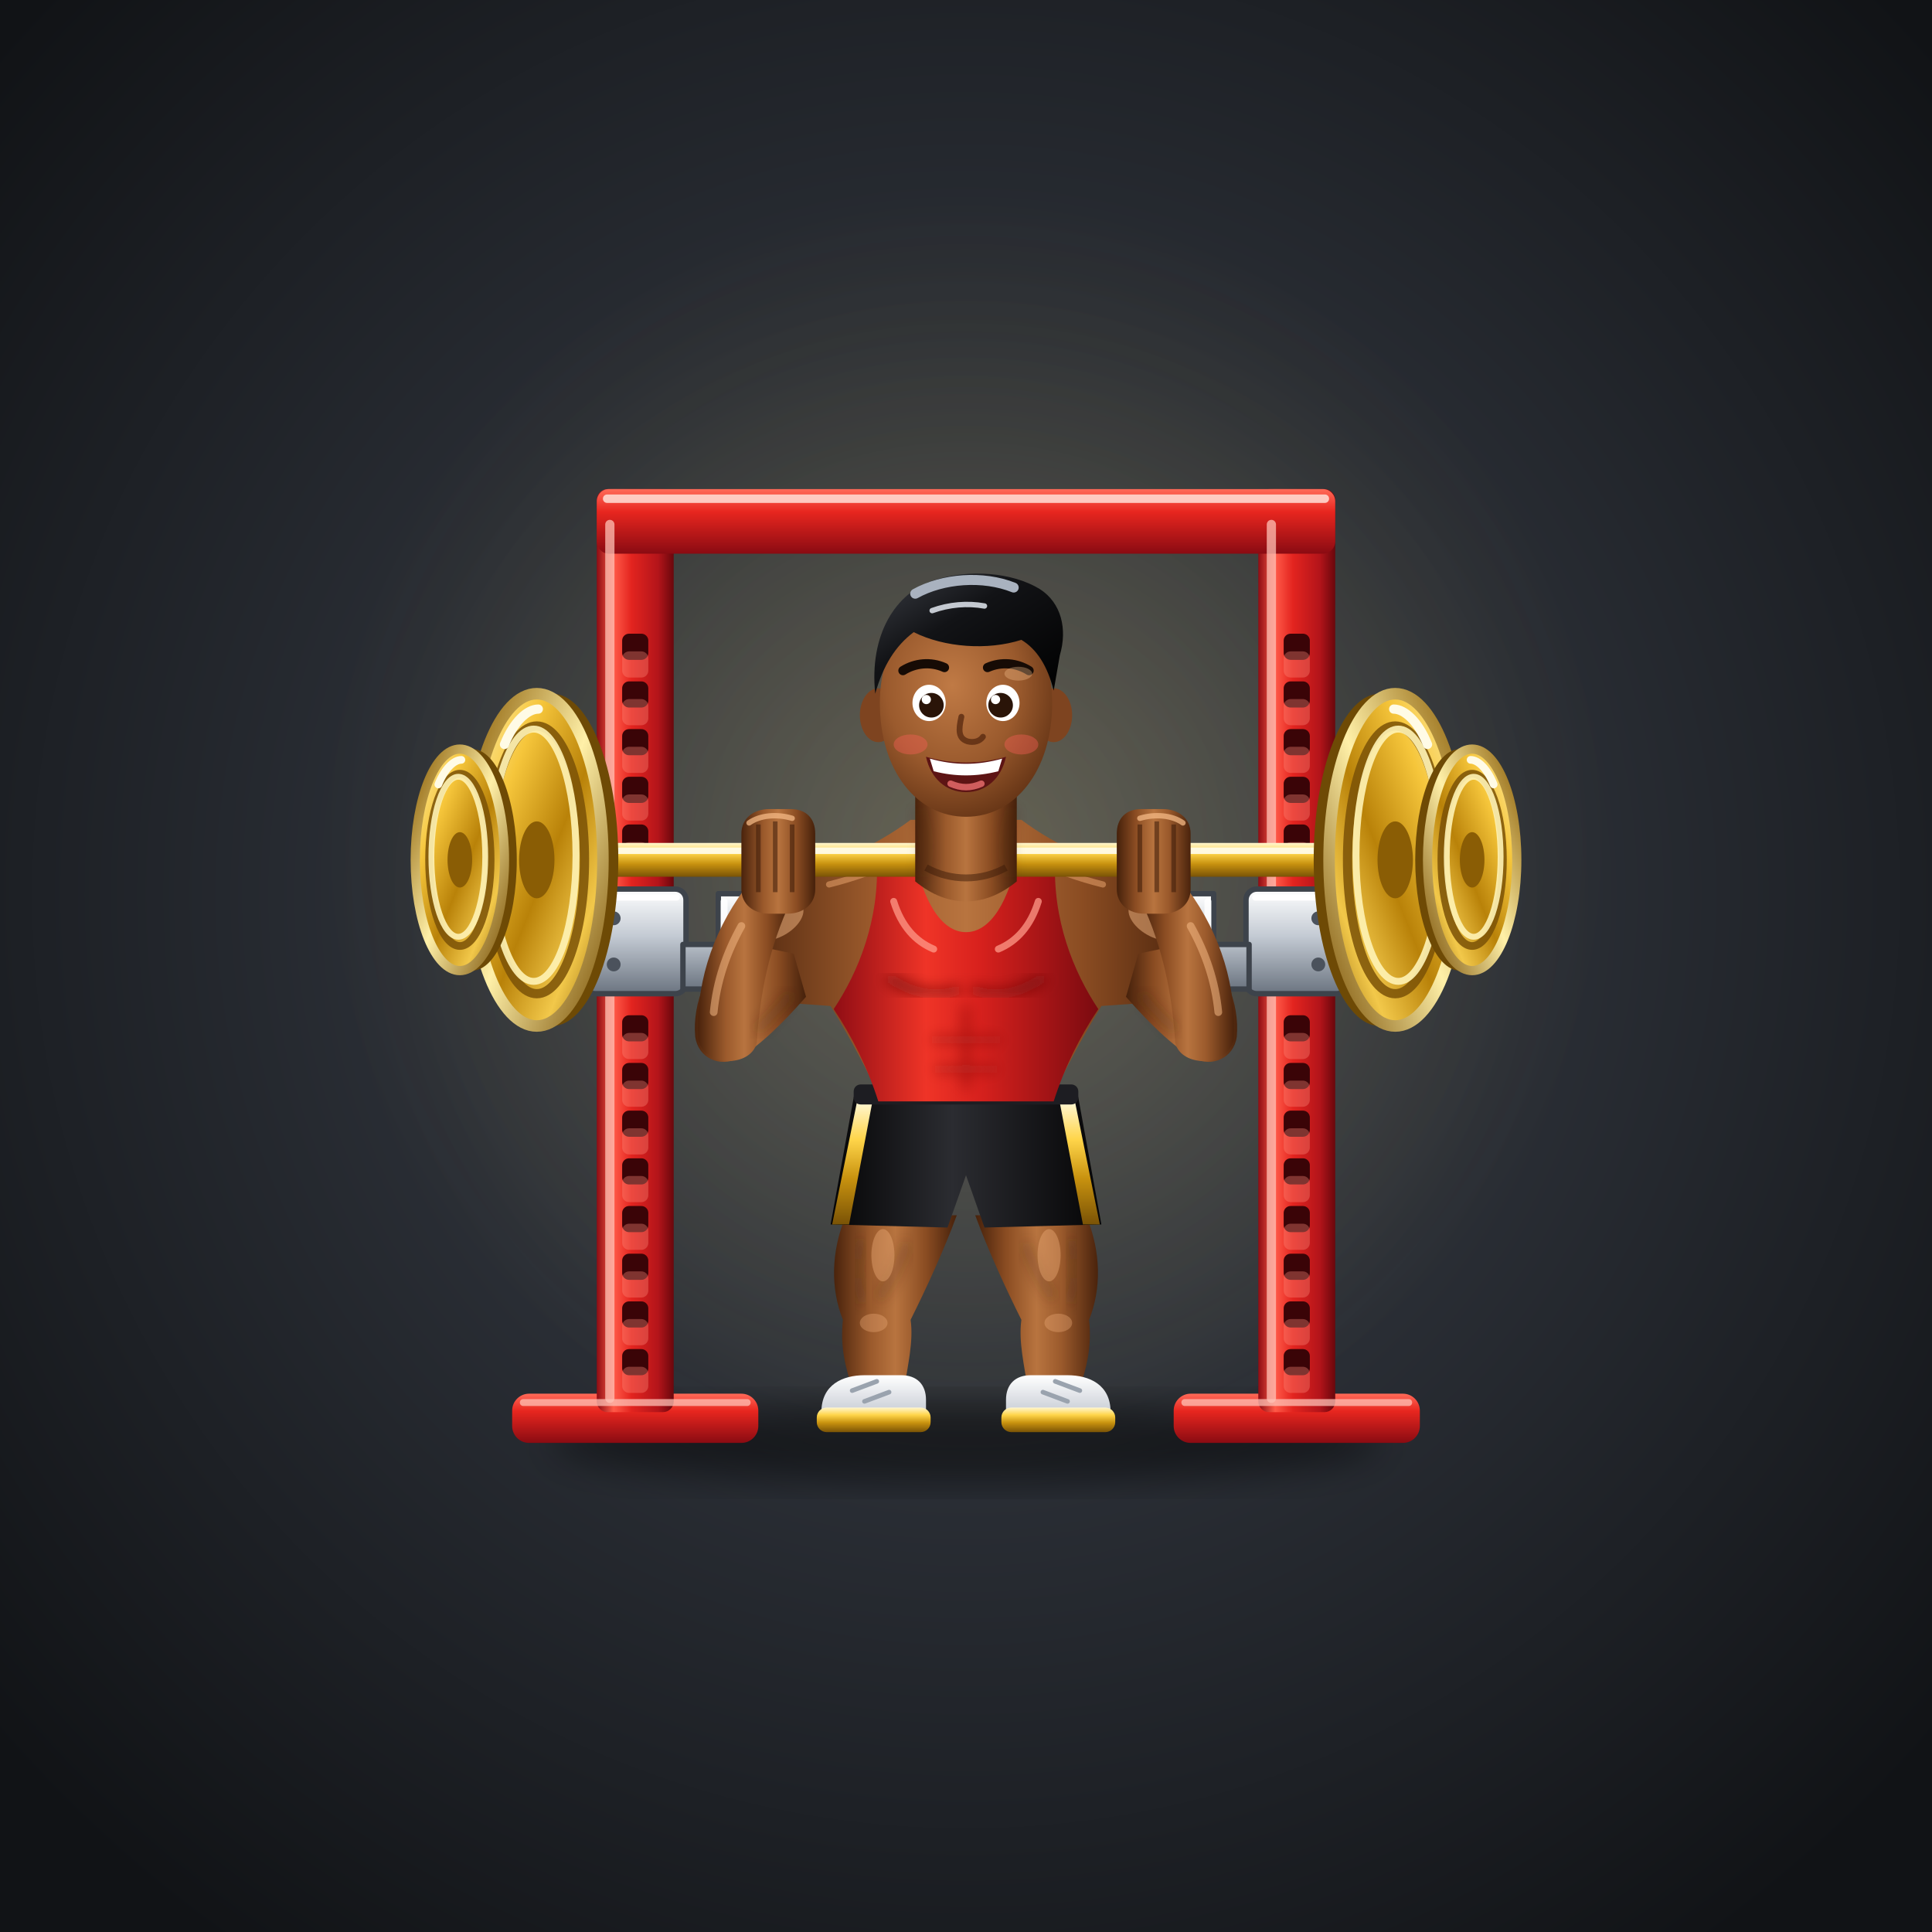
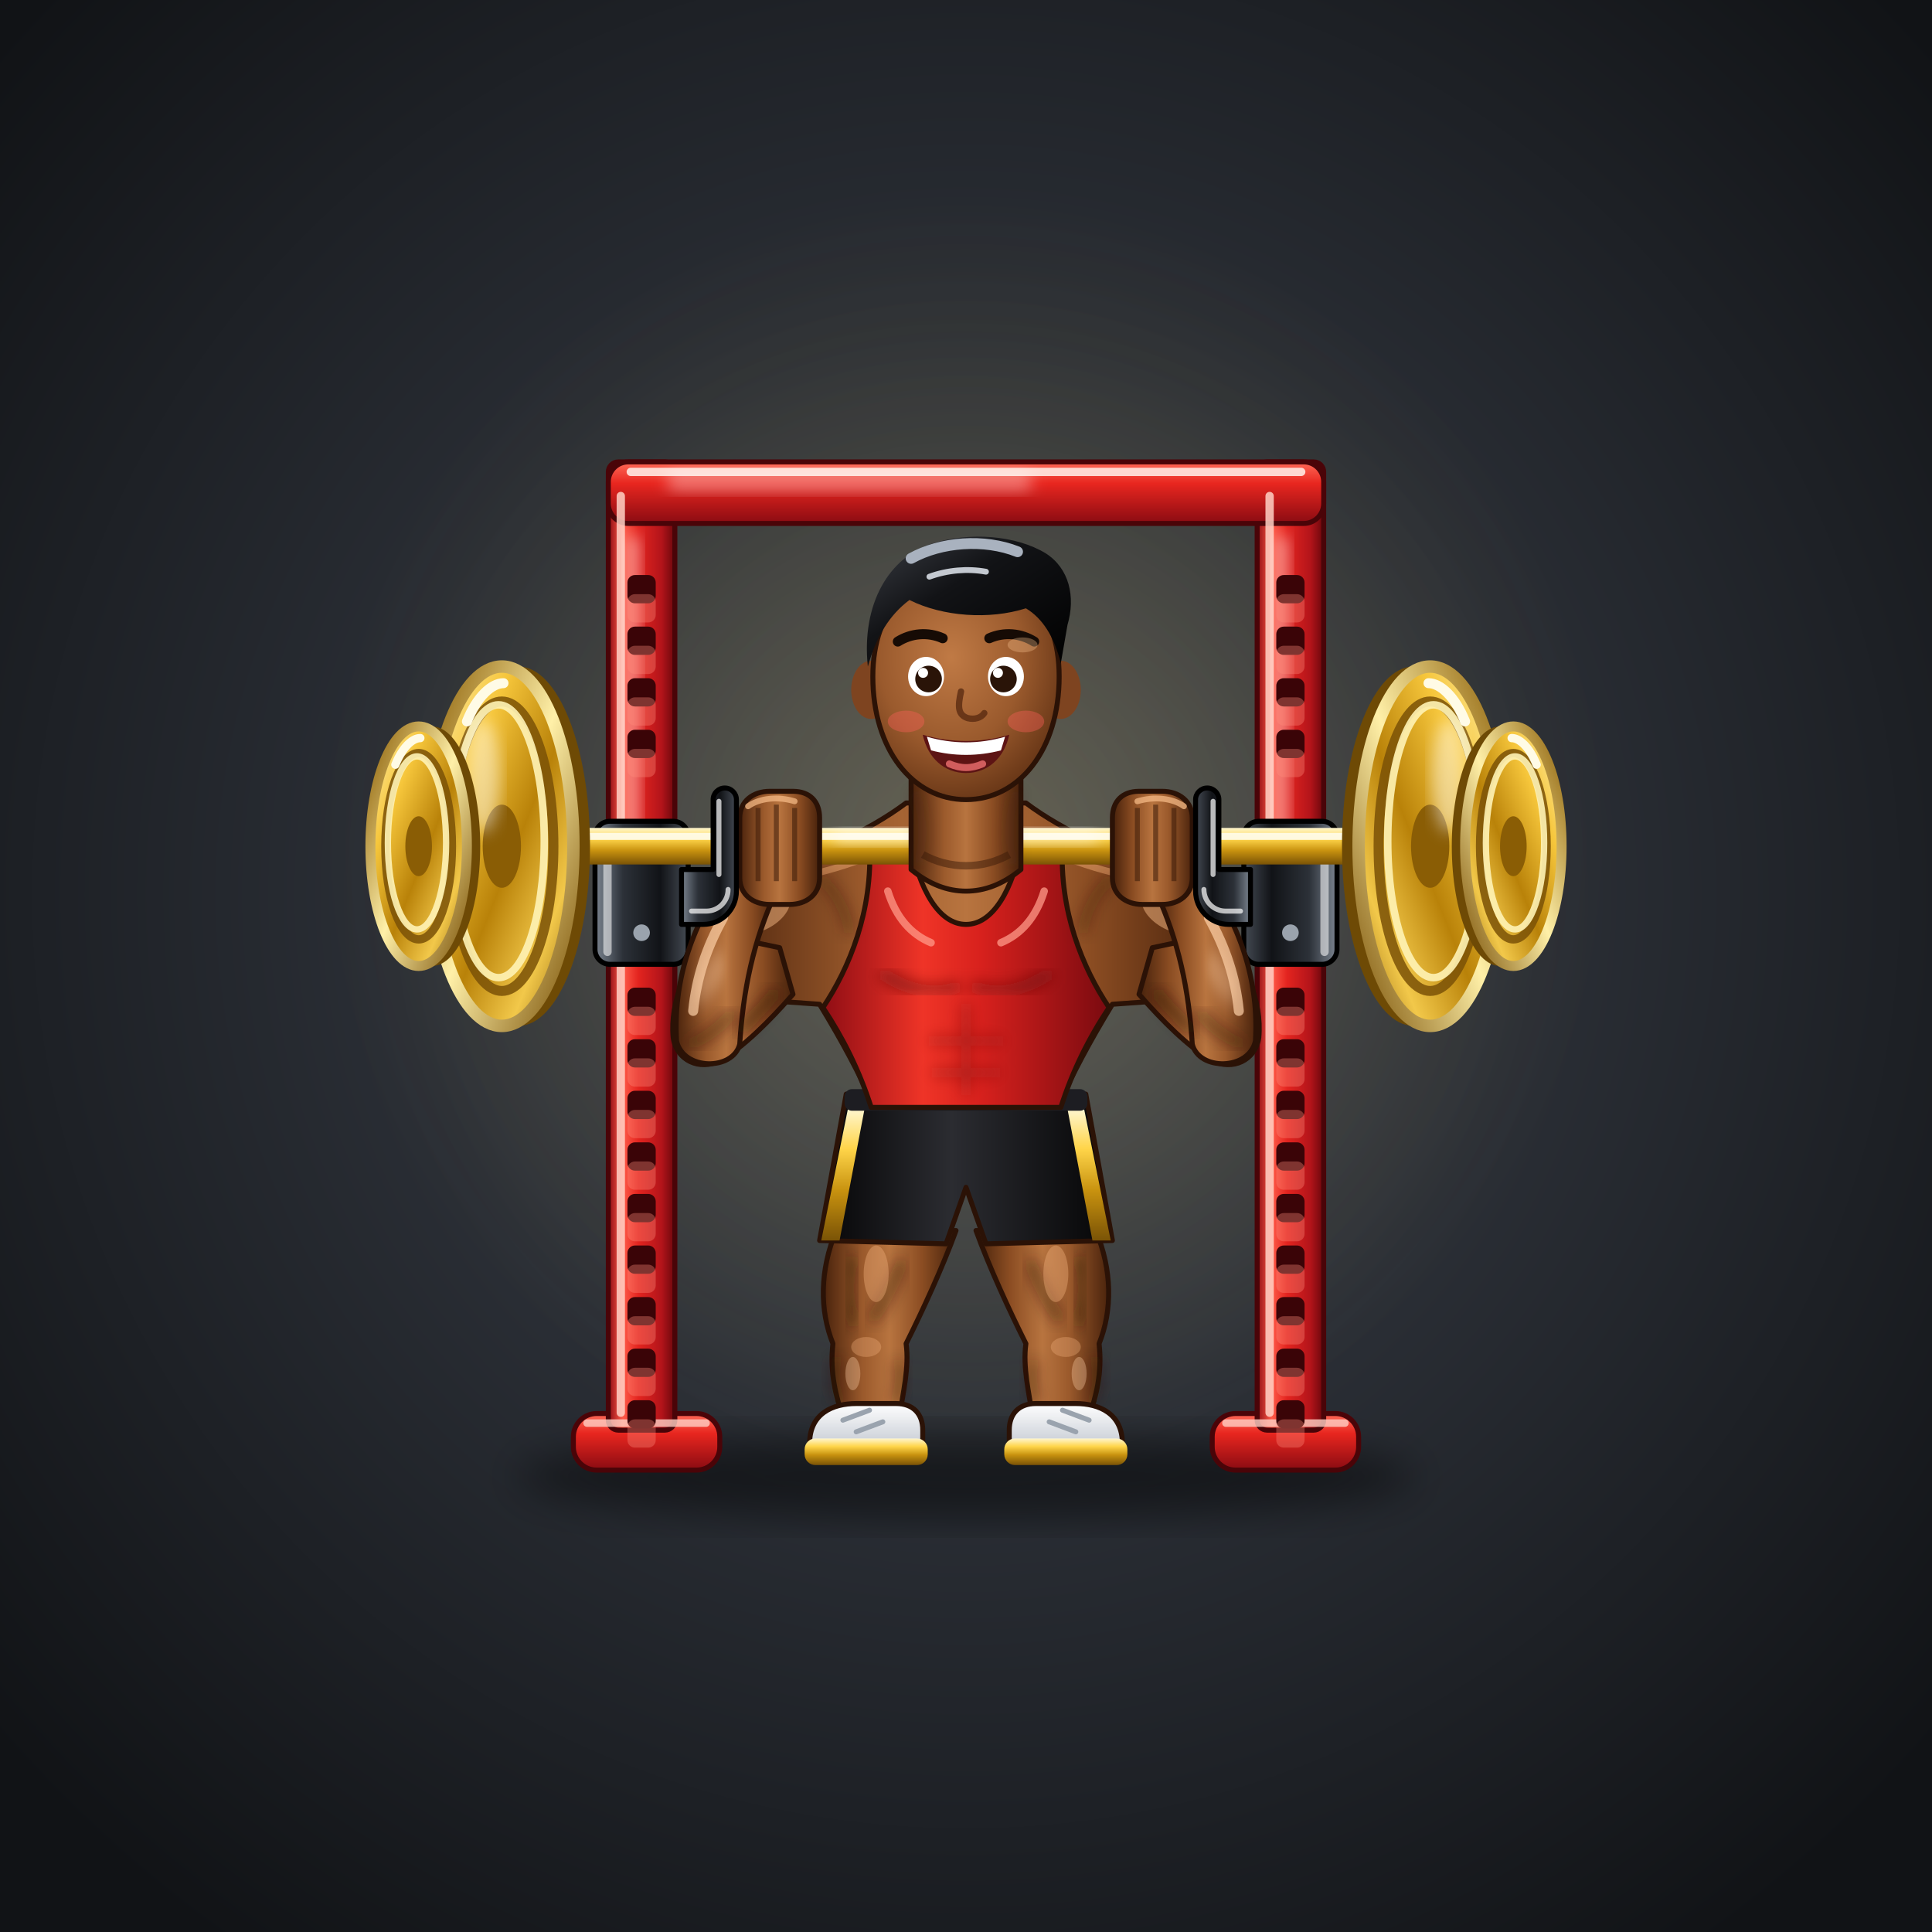
<svg xmlns="http://www.w3.org/2000/svg" viewBox="0 0 108 108" width="108" height="108">
  <defs>
    <radialGradient id="hgBg" cx="54" cy="50" r="72" gradientUnits="userSpaceOnUse">
      <stop offset="0" stop-color="#4b5059" />
      <stop offset=".45" stop-color="#2a2e35" />
      <stop offset="1" stop-color="#111316" />
    </radialGradient>
    <linearGradient id="hgRed" x1="0" y1="0" x2="1" y2="0">
      <stop offset="0" stop-color="#8e0c13" />
      <stop offset=".22" stop-color="#ff5a48" />
      <stop offset=".45" stop-color="#e3241f" />
      <stop offset=".8" stop-color="#b3141a" />
      <stop offset="1" stop-color="#6a070c" />
    </linearGradient>
    <linearGradient id="hgRedH" x1="0" y1="0" x2="0" y2="1">
      <stop offset="0" stop-color="#ff6a58" />
      <stop offset=".35" stop-color="#e8261f" />
      <stop offset="1" stop-color="#8a0b12" />
+     </linearGradient>
+     <linearGradient id="hgHook" x1="0" y1="0" x2="1" y2="0">
+       <stop offset="0" stop-color="#7b8490" />
+       <stop offset=".3" stop-color="#2c3138" />
+       <stop offset=".7" stop-color="#111317" />
+       <stop offset="1" stop-color="#454b54" />
    </linearGradient>
    <linearGradient id="hgSteel" x1="0" y1="0" x2="0" y2="1">
      <stop offset="0" stop-color="#ffffff" />
      <stop offset=".45" stop-color="#c3cad3" />
      <stop offset="1" stop-color="#6b7480" />
    </linearGradient>
    <linearGradient id="hgGoldBar" x1="0" y1="0" x2="0" y2="1">
      <stop offset="0" stop-color="#fff6cf" />
      <stop offset=".3" stop-color="#ffd54a" />
      <stop offset=".62" stop-color="#c8920f" />
      <stop offset="1" stop-color="#7a5306" />
    </linearGradient>
    <linearGradient id="hgGold" x1="0" y1="0" x2="1" y2="1">
      <stop offset="0" stop-color="#fff3b8" />
      <stop offset=".28" stop-color="#f6c63b" />
      <stop offset=".55" stop-color="#b98209" />
      <stop offset=".78" stop-color="#f2c84a" />
      <stop offset="1" stop-color="#8a5d05" />
    </linearGradient>
    <linearGradient id="hgGoldRim" x1="0" y1="0" x2="1" y2="1">
      <stop offset="0" stop-color="#8a5d05" />
      <stop offset=".5" stop-color="#fff0a8" />
      <stop offset="1" stop-color="#7a5106" />
    </linearGradient>
    <linearGradient id="hgSkin" x1="0" y1="0" x2="1" y2="0">
      <stop offset="0" stop-color="#4a230c" />
      <stop offset=".3" stop-color="#9b5a2c" />
      <stop offset=".5" stop-color="#b8743f" />
      <stop offset=".75" stop-color="#8a4c22" />
      <stop offset="1" stop-color="#46210b" />
    </linearGradient>
    <radialGradient id="hgFace" cx=".42" cy=".38" r=".7">
      <stop offset="0" stop-color="#c07a45" />
      <stop offset=".55" stop-color="#9a5a2d" />
      <stop offset="1" stop-color="#5e2f12" />
    </radialGradient>
    <linearGradient id="hgTank" x1="0" y1="0" x2="1" y2="0">
      <stop offset="0" stop-color="#8f0d14" />
      <stop offset=".35" stop-color="#ef3427" />
      <stop offset=".55" stop-color="#d8211d" />
      <stop offset="1" stop-color="#7a0a10" />
    </linearGradient>
    <linearGradient id="hgShorts" x1="0" y1="0" x2="1" y2="0">
      <stop offset="0" stop-color="#050506" />
      <stop offset=".45" stop-color="#2b2c31" />
      <stop offset="1" stop-color="#050506" />
    </linearGradient>
    <linearGradient id="hgHair" x1="0" y1="0" x2="1" y2="1">
      <stop offset="0" stop-color="#3a3d44" />
      <stop offset=".4" stop-color="#121316" />
      <stop offset="1" stop-color="#000" />
    </linearGradient>
    <linearGradient id="hgShoe" x1="0" y1="0" x2="0" y2="1">
      <stop offset="0" stop-color="#ffffff" />
      <stop offset="1" stop-color="#c9ced6" />
    </linearGradient>
    <radialGradient id="hgGlow" cx="54" cy="47" r="36" gradientUnits="userSpaceOnUse">
      <stop offset="0" stop-color="#ffd54a" stop-opacity=".16" />
      <stop offset="1" stop-color="#ffd54a" stop-opacity="0" />
    </radialGradient>
    <filter id="hgSoft" x="-20%" y="-20%" width="140%" height="140%">
      <feGaussianBlur stdDeviation=".45" />
    </filter>
    <filter id="hgShadow" x="-20%" y="-20%" width="140%" height="140%">
      <feGaussianBlur stdDeviation="1.2" />
    </filter>
  </defs>
  <g id="hgBack">
    <rect width="108" height="108" fill="url(#hgBg)" />
    <rect width="108" height="108" fill="url(#hgGlow)" />
  </g>
-   <g id="hgFore" transform="translate(54 54) scale(.86) translate(-54 -52.6)">
+   <g id="hgFore" transform="translate(54 54) scale(.93) translate(-54 -52.9)">
    <ellipse cx="54" cy="83.6" rx="27" ry="2.6" fill="#000" opacity=".45" filter="url(#hgShadow)" />
    <g id="hgRack">
-       <rect x="24.5" y="80.4" width="16" height="3.2" rx="1.1" fill="url(#hgRedH)" />
-       <rect x="67.5" y="80.4" width="16" height="3.2" rx="1.1" fill="url(#hgRedH)" />
-       <rect x="30" y="21.6" width="5" height="60" rx=".7" fill="url(#hgRed)" />
-       <rect x="73" y="21.6" width="5" height="60" rx=".7" fill="url(#hgRed)" />
-       <rect x="30" y="21.6" width="48" height="4.2" rx=".8" fill="url(#hgRedH)" />
-       <rect x="30.4" y="21.95" width="47.2" height=".55" rx=".27" fill="#ffd8cf" opacity=".9" />
-       <rect x="30.55" y="23.6" width=".6" height="57.4" rx=".3" fill="#ffc2b5" opacity=".75" />
-       <rect x="73.55" y="23.6" width=".6" height="57.4" rx=".3" fill="#ffc2b5" opacity=".75" />
-       <rect x="25" y="80.75" width="15" height=".45" rx=".22" fill="#ffc2b5" opacity=".75" />
-       <rect x="68" y="80.75" width="15" height=".45" rx=".22" fill="#ffc2b5" opacity=".75" />
+       <rect x="30.4" y="79.8" width="8.8" height="3.4" rx="1.4" fill="url(#hgRedH)" stroke="#4a0408" stroke-width=".3" />
+       <rect x="68.8" y="79.8" width="8.8" height="3.4" rx="1.4" fill="url(#hgRedH)" stroke="#4a0408" stroke-width=".3" />
+       <rect x="32.5" y="22.6" width="4" height="58.2" rx=".6" fill="url(#hgRed)" stroke="#4a0408" stroke-width=".3" />
+       <rect x="71.5" y="22.6" width="4" height="58.2" rx=".6" fill="url(#hgRed)" stroke="#4a0408" stroke-width=".3" />
+       <rect x="32.5" y="22.6" width="43" height="3.7" rx="1.2" fill="url(#hgRedH)" stroke="#4a0408" stroke-width=".3" />
+       <rect x="33.6" y="22.95" width="40.8" height=".5" rx=".25" fill="#ffe1d9" opacity=".95" />
+       <rect x="36" y="23.1" width="22" height="1.3" rx=".65" fill="#fff" opacity=".35" filter="url(#hgSoft)" />
+       <rect x="33" y="24.4" width=".5" height="55.6" rx=".25" fill="#ffd0c4" opacity=".85" />
+       <rect x="72" y="24.4" width=".5" height="55.6" rx=".25" fill="#ffd0c4" opacity=".85" />
+       <rect x="33.5" y="27" width="1" height="20" rx=".5" fill="#fff" opacity=".4" filter="url(#hgSoft)" />
+       <rect x="72.5" y="27" width="1" height="20" rx=".5" fill="#fff" opacity=".4" filter="url(#hgSoft)" />
+       <rect x="31" y="80.15" width="7.6" height=".45" rx=".22" fill="#ffd0c4" opacity=".8" />
+       <rect x="69.4" y="80.15" width="7.6" height=".45" rx=".22" fill="#ffd0c4" opacity=".8" />
      <g fill="#3a0407">
-         <rect x="31.65" y="31.00" width="1.7" height="1.7" rx=".45" />
-         <rect x="31.65" y="34.10" width="1.7" height="1.7" rx=".45" />
-         <rect x="31.65" y="37.20" width="1.7" height="1.7" rx=".45" />
-         <rect x="31.65" y="40.30" width="1.7" height="1.7" rx=".45" />
-         <rect x="31.65" y="43.40" width="1.7" height="1.7" rx=".45" />
-         <rect x="31.65" y="55.80" width="1.7" height="1.7" rx=".45" />
-         <rect x="31.65" y="58.90" width="1.7" height="1.7" rx=".45" />
-         <rect x="31.65" y="62.00" width="1.7" height="1.7" rx=".45" />
-         <rect x="31.65" y="65.10" width="1.7" height="1.7" rx=".45" />
-         <rect x="31.65" y="68.20" width="1.7" height="1.7" rx=".45" />
-         <rect x="31.65" y="71.30" width="1.7" height="1.7" rx=".45" />
-         <rect x="31.65" y="74.40" width="1.7" height="1.7" rx=".45" />
-         <rect x="31.65" y="77.50" width="1.7" height="1.7" rx=".45" />
-         <rect x="74.65" y="31.00" width="1.7" height="1.7" rx=".45" />
-         <rect x="74.65" y="34.10" width="1.7" height="1.7" rx=".45" />
-         <rect x="74.65" y="37.20" width="1.7" height="1.7" rx=".45" />
-         <rect x="74.65" y="40.30" width="1.7" height="1.7" rx=".45" />
-         <rect x="74.65" y="43.40" width="1.7" height="1.7" rx=".45" />
-         <rect x="74.65" y="55.80" width="1.7" height="1.7" rx=".45" />
-         <rect x="74.65" y="58.90" width="1.7" height="1.7" rx=".45" />
-         <rect x="74.65" y="62.00" width="1.7" height="1.7" rx=".45" />
-         <rect x="74.65" y="65.10" width="1.7" height="1.7" rx=".45" />
-         <rect x="74.65" y="68.20" width="1.7" height="1.7" rx=".45" />
-         <rect x="74.65" y="71.30" width="1.7" height="1.7" rx=".45" />
-         <rect x="74.65" y="74.40" width="1.7" height="1.7" rx=".45" />
-         <rect x="74.65" y="77.50" width="1.7" height="1.7" rx=".45" />
+         <rect x="33.65" y="29.40" width="1.7" height="1.7" rx=".45" />
+         <rect x="33.65" y="32.50" width="1.7" height="1.7" rx=".45" />
+         <rect x="33.65" y="35.60" width="1.7" height="1.7" rx=".45" />
+         <rect x="33.65" y="38.70" width="1.7" height="1.7" rx=".45" />
+         <rect x="33.65" y="54.20" width="1.7" height="1.7" rx=".45" />
+         <rect x="33.65" y="57.30" width="1.7" height="1.7" rx=".45" />
+         <rect x="33.65" y="60.40" width="1.7" height="1.7" rx=".45" />
+         <rect x="33.65" y="63.50" width="1.7" height="1.7" rx=".45" />
+         <rect x="33.65" y="66.60" width="1.7" height="1.7" rx=".45" />
+         <rect x="33.65" y="69.70" width="1.7" height="1.7" rx=".45" />
+         <rect x="33.65" y="72.80" width="1.7" height="1.7" rx=".45" />
+         <rect x="33.65" y="75.90" width="1.7" height="1.7" rx=".45" />
+         <rect x="33.65" y="79.00" width="1.7" height="1.7" rx=".45" />
+         <rect x="72.65" y="29.40" width="1.7" height="1.7" rx=".45" />
+         <rect x="72.65" y="32.50" width="1.7" height="1.7" rx=".45" />
+         <rect x="72.65" y="35.60" width="1.7" height="1.7" rx=".45" />
+         <rect x="72.65" y="38.70" width="1.7" height="1.7" rx=".45" />
+         <rect x="72.65" y="54.20" width="1.7" height="1.7" rx=".45" />
+         <rect x="72.65" y="57.30" width="1.7" height="1.7" rx=".45" />
+         <rect x="72.65" y="60.40" width="1.7" height="1.7" rx=".45" />
+         <rect x="72.65" y="63.50" width="1.7" height="1.7" rx=".45" />
+         <rect x="72.65" y="66.60" width="1.7" height="1.7" rx=".45" />
+         <rect x="72.65" y="69.70" width="1.7" height="1.7" rx=".45" />
+         <rect x="72.65" y="72.80" width="1.7" height="1.7" rx=".45" />
+         <rect x="72.65" y="75.90" width="1.7" height="1.7" rx=".45" />
+         <rect x="72.65" y="79.00" width="1.7" height="1.7" rx=".45" />
      </g>
      <g fill="#ff8b7a" opacity=".35" transform="translate(0 1.15)">
-         <rect x="31.65" y="31.00" width="1.7" height="1.7" rx=".45" />
-         <rect x="31.65" y="34.10" width="1.7" height="1.7" rx=".45" />
-         <rect x="31.65" y="37.20" width="1.7" height="1.7" rx=".45" />
-         <rect x="31.65" y="40.30" width="1.7" height="1.7" rx=".45" />
-         <rect x="31.65" y="43.40" width="1.7" height="1.7" rx=".45" />
-         <rect x="31.65" y="55.80" width="1.7" height="1.7" rx=".45" />
-         <rect x="31.65" y="58.90" width="1.7" height="1.7" rx=".45" />
-         <rect x="31.65" y="62.00" width="1.7" height="1.7" rx=".45" />
-         <rect x="31.65" y="65.10" width="1.7" height="1.7" rx=".45" />
-         <rect x="31.65" y="68.20" width="1.7" height="1.7" rx=".45" />
-         <rect x="31.65" y="71.30" width="1.7" height="1.7" rx=".45" />
-         <rect x="31.65" y="74.40" width="1.7" height="1.7" rx=".45" />
-         <rect x="31.65" y="77.50" width="1.7" height="1.7" rx=".45" />
-         <rect x="74.65" y="31.00" width="1.7" height="1.7" rx=".45" />
-         <rect x="74.65" y="34.10" width="1.7" height="1.7" rx=".45" />
-         <rect x="74.65" y="37.20" width="1.7" height="1.7" rx=".45" />
-         <rect x="74.65" y="40.30" width="1.7" height="1.7" rx=".45" />
-         <rect x="74.65" y="43.40" width="1.7" height="1.7" rx=".45" />
-         <rect x="74.65" y="55.80" width="1.7" height="1.7" rx=".45" />
-         <rect x="74.65" y="58.90" width="1.7" height="1.7" rx=".45" />
-         <rect x="74.65" y="62.00" width="1.7" height="1.7" rx=".45" />
-         <rect x="74.65" y="65.10" width="1.7" height="1.7" rx=".45" />
-         <rect x="74.65" y="68.20" width="1.7" height="1.7" rx=".45" />
-         <rect x="74.65" y="71.30" width="1.7" height="1.7" rx=".45" />
-         <rect x="74.65" y="74.40" width="1.7" height="1.7" rx=".45" />
-         <rect x="74.65" y="77.50" width="1.7" height="1.7" rx=".45" />
+         <rect x="33.65" y="29.40" width="1.7" height="1.7" rx=".45" />
+         <rect x="33.65" y="32.50" width="1.7" height="1.7" rx=".45" />
+         <rect x="33.65" y="35.60" width="1.7" height="1.7" rx=".45" />
+         <rect x="33.65" y="38.70" width="1.7" height="1.7" rx=".45" />
+         <rect x="33.65" y="54.20" width="1.7" height="1.7" rx=".45" />
+         <rect x="33.65" y="57.30" width="1.7" height="1.7" rx=".45" />
+         <rect x="33.65" y="60.40" width="1.7" height="1.7" rx=".45" />
+         <rect x="33.65" y="63.50" width="1.7" height="1.7" rx=".45" />
+         <rect x="33.65" y="66.60" width="1.7" height="1.7" rx=".45" />
+         <rect x="33.65" y="69.70" width="1.7" height="1.7" rx=".45" />
+         <rect x="33.65" y="72.80" width="1.7" height="1.7" rx=".45" />
+         <rect x="33.65" y="75.90" width="1.7" height="1.7" rx=".45" />
+         <rect x="33.65" y="79.00" width="1.7" height="1.7" rx=".45" />
+         <rect x="72.65" y="29.40" width="1.7" height="1.7" rx=".45" />
+         <rect x="72.65" y="32.50" width="1.7" height="1.7" rx=".45" />
+         <rect x="72.65" y="35.60" width="1.7" height="1.7" rx=".45" />
+         <rect x="72.65" y="38.70" width="1.7" height="1.7" rx=".45" />
+         <rect x="72.65" y="54.20" width="1.7" height="1.7" rx=".45" />
+         <rect x="72.65" y="57.30" width="1.7" height="1.7" rx=".45" />
+         <rect x="72.65" y="60.40" width="1.7" height="1.7" rx=".45" />
+         <rect x="72.65" y="63.50" width="1.7" height="1.7" rx=".45" />
+         <rect x="72.65" y="66.60" width="1.7" height="1.7" rx=".45" />
+         <rect x="72.65" y="69.70" width="1.7" height="1.7" rx=".45" />
+         <rect x="72.65" y="72.80" width="1.7" height="1.7" rx=".45" />
+         <rect x="72.65" y="75.90" width="1.7" height="1.7" rx=".45" />
+         <rect x="72.65" y="79.00" width="1.7" height="1.7" rx=".45" />
      </g>
    </g>
    <g id="hgHooks">
      <g id="hgHookL">
-         <rect x="29.2" y="47.6" width="6.6" height="6.8" rx=".7" fill="url(#hgSteel)" stroke="#3d434b" stroke-width=".35" />
-         <circle cx="31.1" cy="49.5" r=".45" fill="#4b525c" />
-         <circle cx="31.1" cy="52.5" r=".45" fill="#4b525c" />
-         <path d="M35.6 51.2h2.3v-3.3h1.7v4.9c0 .8-.5 1.3-1.3 1.3h-2.7z" fill="url(#hgSteel)" stroke="#3d434b" stroke-width=".35" stroke-linejoin="round" />
-         <rect x="29.6" y="47.95" width="5.8" height=".4" rx=".2" fill="#fff" />
-         <rect x="38.05" y="48.2" width=".45" height="3.4" rx=".2" fill="#fff" opacity=".85" />
+         <rect x="31.7" y="44.2" width="5.6" height="8.6" rx=".9" fill="url(#hgHook)" stroke="#000" stroke-width=".3" />
+         <rect x="32.2" y="44.7" width=".5" height="7.6" rx=".25" fill="#fff" opacity=".55" />
+         <circle cx="34.5" cy="50.9" r=".5" fill="#9aa3ad" />
      </g>
      <use href="#hgHookL" transform="matrix(-1 0 0 1 108 0)" />
    </g>
    <g id="hgFig">
      <g id="hgLegs">
        <g id="hgLegL">
-           <path d="M46.2 68.8c-1 2.4-1 4.8-.2 6.8-.2 1.8.2 3.2.6 4.4h3.4c.2-1.4.6-3 .4-4.4 1-2 2.2-4.6 3-6.8z" fill="url(#hgSkin)" />
-           <path d="M47.2 70.4c-.5 1.5-.4 2.9.2 4.1" stroke="#3a1a07" stroke-width=".55" fill="none" opacity=".5" filter="url(#hgSoft)" />
-           <path d="M50.2 70.6c-.6 1.5-1.2 2.7-1.9 3.6" stroke="#3a1a07" stroke-width=".5" fill="none" opacity=".4" filter="url(#hgSoft)" />
+           <path d="M46.2 68.8c-1 2.4-1 4.8-.2 6.8-.2 1.8.2 3.2.6 4.4h3.4c.2-1.4.6-3 .4-4.4 1-2 2.2-4.6 3-6.8z" fill="url(#hgSkin)" stroke="#2b1206" stroke-width=".3" stroke-linejoin="round" />
+           <path d="M47.2 70.4c-.5 1.5-.4 2.9.2 4.1" stroke="#2a1003" stroke-width=".7" fill="none" opacity=".7" filter="url(#hgSoft)" />
+           <path d="M50.2 70.6c-.6 1.5-1.2 2.7-1.9 3.6" stroke="#2a1003" stroke-width=".6" fill="none" opacity=".6" filter="url(#hgSoft)" />
          <ellipse cx="48.6" cy="71.4" rx=".75" ry="1.7" fill="#f0b07a" opacity=".4" />
          <ellipse cx="48" cy="75.8" rx=".9" ry=".6" fill="#f0b07a" opacity=".35" />
-           <path d="M44.6 81.6c0-1.8 1.4-2.4 2.8-2.4h2.4c1 0 1.6.6 1.6 1.6v.8z" fill="url(#hgShoe)" />
+           <path d="M46.3 76.4c-.3 1-.2 2 .2 2.8M49.9 76.6c.2.9.1 1.8-.2 2.6" stroke="#2a1003" stroke-width=".45" fill="none" opacity=".55" filter="url(#hgSoft)" />
+           <ellipse cx="47.2" cy="77.4" rx=".45" ry="1" fill="#ffd2a8" opacity=".35" />
+           <path d="M44.6 81.6c0-1.8 1.4-2.4 2.8-2.4h2.4c1 0 1.6.6 1.6 1.6v.8z" fill="url(#hgShoe)" stroke="#2b1206" stroke-width=".3" stroke-linejoin="round" />
          <path d="M46.6 80.2l1.6-.6M47.4 80.9l1.6-.6" stroke="#9aa3ae" stroke-width=".3" stroke-linecap="round" />
          <rect x="44.3" y="81.3" width="7.4" height="1.6" rx=".65" fill="url(#hgGoldBar)" />
        </g>
        <use href="#hgLegL" transform="matrix(-1 0 0 1 108 0)" />
      </g>
      <g id="hgUpper">
-         <path d="M46.8 60.6h14.4l1.6 8.8-7.6.2-1.2-3.4-1.2 3.4-7.6-.2z" fill="url(#hgShorts)" />
+         <path d="M46.8 60.6h14.4l1.6 8.8-7.6.2-1.2-3.4-1.2 3.4-7.6-.2z" fill="url(#hgShorts)" stroke="#2b1206" stroke-width=".3" stroke-linejoin="round" />
        <path d="M46.9 61.5l-1.6 7.9h1.1l1.5-7.9zM61.1 61.5l1.6 7.9h-1.1l-1.5-7.9z" fill="url(#hgGoldBar)" />
        <rect x="46.7" y="60.3" width="14.6" height="1.3" rx=".45" fill="#1d1d22" />
-         <path d="M50.4 43.1c-2.4 1.8-5.4 3-7.6 3.7-3 .8-4.2 2.8-4 4.8.2 2 1.8 3.2 3.6 3.4l2.8.2c1.4 2.3 2.4 4.2 3.2 6h11.2c.8-1.8 1.8-3.7 3.2-6l2.8-.2c1.8-.2 3.4-1.4 3.6-3.4.2-2-1-4-4-4.8-2.2-.7-5.2-1.9-7.6-3.7z" fill="url(#hgSkin)" />
-         <path d="M48.2 45.6l2.4-.3c.6 3.1 1.8 5.1 3.4 5.1s2.8-2 3.4-5.1l2.4.3c-.2 4 1.2 7.4 2.8 9.8-1.2 1.8-2.2 3.8-2.9 6H48.3c-.7-2.2-1.7-4.2-2.9-6 1.6-2.4 3-5.8 2.8-9.8z" fill="url(#hgTank)" />
+         <path d="M50.4 43.1c-2.4 1.8-5.4 3-7.6 3.7-3 .8-4.2 2.8-4 4.8.2 2 1.8 3.2 3.6 3.4l2.8.2c1.4 2.3 2.4 4.2 3.2 6h11.2c.8-1.8 1.8-3.7 3.2-6l2.8-.2c1.8-.2 3.4-1.4 3.6-3.4.2-2-1-4-4-4.8-2.2-.7-5.2-1.9-7.6-3.7z" fill="url(#hgSkin)" stroke="#2b1206" stroke-width=".3" stroke-linejoin="round" />
+         <path d="M48.2 45.6l2.4-.3c.6 3.1 1.8 5.1 3.4 5.1s2.8-2 3.4-5.1l2.4.3c-.2 4 1.2 7.4 2.8 9.8-1.2 1.8-2.2 3.8-2.9 6H48.3c-.7-2.2-1.7-4.2-2.9-6 1.6-2.4 3-5.8 2.8-9.8z" fill="url(#hgTank)" stroke="#2b1206" stroke-width=".3" stroke-linejoin="round" />
        <path d="M48.9 53.3c1.7 1.2 3.5 1.4 4.7.8M59.1 53.3c-1.7 1.2-3.5 1.4-4.7.8" stroke="#6d0910" stroke-width=".6" fill="none" opacity=".8" filter="url(#hgSoft)" />
        <path d="M54 55.2v5.4M51.8 57.4h4.4M52 59.3h4" stroke="#7d0a10" stroke-width=".45" fill="none" opacity=".55" filter="url(#hgSoft)" />
        <path d="M49.3 48.4c.5 1.6 1.4 2.6 2.6 3.1M58.7 48.4c-.5 1.6-1.4 2.6-2.6 3.1" stroke="#ff9a88" stroke-width=".45" fill="none" opacity=".75" stroke-linecap="round" />
        <ellipse cx="41.7" cy="49.6" rx="1.9" ry="1.1" fill="#f4b884" opacity=".5" transform="rotate(-30 41.7 49.6)" />
        <ellipse cx="66.3" cy="49.6" rx="1.9" ry="1.1" fill="#f4b884" opacity=".5" transform="rotate(30 66.3 49.6)" />
        <path d="M45.1 47.3c1.6-.4 3-.9 4.2-1.5M62.9 47.3c-1.6-.4-3-.9-4.2-1.5" stroke="#e8a36b" stroke-width=".4" fill="none" opacity=".55" stroke-linecap="round" />
+         <path d="M40.6 48.6c-.9 1.3-1.2 2.9-1 4.4M67.4 48.6c.9 1.3 1.2 2.9 1 4.4" stroke="#2a1003" stroke-width=".55" fill="none" opacity=".55" filter="url(#hgSoft)" />
+         <path d="M45.2 47.6c1 .8 1.6 2 1.8 3.3M62.8 47.6c-1 .8-1.6 2-1.8 3.3" stroke="#2a1003" stroke-width=".5" fill="none" opacity=".5" filter="url(#hgSoft)" />
        <g id="hgArmL">
-           <path d="M39 51c-1.8 1.6-2.8 4-2.6 6.2.2 1.4 1.6 2 2.8 1.4 1.4-.8 3-2.4 4.4-4l-.8-2.8z" fill="url(#hgSkin)" />
-           <path d="M36.6 57.4c-.2-3.4.8-6.8 3-9.8l3 .8c-1.4 3-2 6-2.2 9.2-.4 1.6-3.4 1.6-3.8-.2z" fill="url(#hgSkin)" />
-           <path d="M37.6 55.6c.2-2 .8-3.8 1.8-5.6" stroke="#f4b884" stroke-width=".5" fill="none" opacity=".55" stroke-linecap="round" />
-           <path d="M40.4 56.8c.8-.8 1.6-1.6 2.2-2.4" stroke="#3a1a07" stroke-width=".45" fill="none" opacity=".45" filter="url(#hgSoft)" />
+           <path d="M39 51c-1.8 1.6-2.8 4-2.6 6.2.2 1.4 1.6 2 2.8 1.4 1.4-.8 3-2.4 4.4-4l-.8-2.8z" fill="url(#hgSkin)" stroke="#2b1206" stroke-width=".3" stroke-linejoin="round" />
+           <path d="M36.6 57.4c-.2-3.4.8-6.8 3-9.8l3 .8c-1.4 3-2 6-2.2 9.2-.4 1.6-3.4 1.6-3.8-.2z" fill="url(#hgSkin)" stroke="#2b1206" stroke-width=".3" stroke-linejoin="round" />
+           <path d="M37.6 55.6c.2-2 .8-3.8 1.8-5.6" stroke="#ffd2a8" stroke-width=".6" fill="none" opacity=".7" stroke-linecap="round" />
+           <path d="M37.4 57.6c.9-.3 1.8-1 2.6-1.9" stroke="#2a1003" stroke-width=".55" fill="none" opacity=".6" filter="url(#hgSoft)" />
+           <ellipse cx="38.6" cy="53.6" rx=".7" ry="1.6" fill="#ffd2a8" opacity=".35" transform="rotate(25 38.6 53.6)" filter="url(#hgSoft)" />
+           <path d="M40.4 56.8c.8-.8 1.6-1.6 2.2-2.4" stroke="#2a1003" stroke-width=".6" fill="none" opacity=".65" filter="url(#hgSoft)" />
        </g>
        <use href="#hgArmL" transform="matrix(-1 0 0 1 108 0)" />
        <g id="hgBar">
          <rect x="18.8" y="44.6" width="70.4" height="2.2" rx="1.1" fill="url(#hgGoldBar)" />
          <rect x="19.6" y="44.9" width="68.8" height=".42" rx=".21" fill="#fffbe6" opacity=".95" />
+           <rect x="46" y="44.7" width="16" height=".9" rx=".45" fill="#fff" opacity=".5" filter="url(#hgSoft)" />
          <g id="hgPlates">
            <g id="hgPL">
              <rect x="18.4" y="44.05" width="12.6" height="3.3" rx="1.2" fill="url(#hgGoldBar)" />
              <ellipse cx="27.1" cy="45.7" rx="4.3" ry="10.8" fill="#6e4a05" />
              <ellipse cx="26.1" cy="45.7" rx="4.3" ry="10.8" fill="url(#hgGold)" />
              <ellipse cx="26.1" cy="45.7" rx="4.3" ry="10.8" fill="none" stroke="url(#hgGoldRim)" stroke-width=".75" />
              <ellipse cx="26.1" cy="45.7" rx="3.1" ry="8.7" fill="none" stroke="#7a5106" stroke-width=".6" opacity=".85" />
              <ellipse cx="25.9" cy="45.4" rx="2.75" ry="8.2" fill="none" stroke="#fff3b5" stroke-width=".45" opacity=".9" />
              <ellipse cx="26.1" cy="45.7" rx="1.15" ry="2.5" fill="#8a5d05" />
              <path d="M24 38.2c.6-1.5 1.5-2.3 2.2-2.3" stroke="#fffbe6" stroke-width=".6" fill="none" stroke-linecap="round" />
+               <ellipse cx="25" cy="41.5" rx="1" ry="3.4" fill="#fff" opacity=".45" filter="url(#hgSoft)" />
              <ellipse cx="21.9" cy="45.7" rx="2.9" ry="7.2" fill="#6e4a05" />
              <ellipse cx="21.1" cy="45.7" rx="2.9" ry="7.2" fill="url(#hgGold)" />
              <ellipse cx="21.1" cy="45.7" rx="2.9" ry="7.2" fill="none" stroke="url(#hgGoldRim)" stroke-width=".6" />
              <ellipse cx="21.1" cy="45.7" rx="2" ry="5.6" fill="none" stroke="#7a5106" stroke-width=".5" opacity=".85" />
              <ellipse cx="21" cy="45.5" rx="1.75" ry="5.2" fill="none" stroke="#fff3b5" stroke-width=".38" opacity=".9" />
              <ellipse cx="21.1" cy="45.7" rx=".8" ry="1.8" fill="#8a5d05" />
              <path d="M19.7 40.8c.4-1 1-1.6 1.5-1.6" stroke="#fffbe6" stroke-width=".5" fill="none" stroke-linecap="round" />
            </g>
            <use href="#hgPL" transform="matrix(-1 0 0 1 108 0)" />
          </g>
        </g>
-         <path d="M50.7 41.2h6.6v5.9c-1.1.9-2.2 1.3-3.3 1.3s-2.2-.4-3.3-1.3z" fill="url(#hgSkin)" />
+         <path d="M50.7 41.2h6.6v5.9c-1.1.9-2.2 1.3-3.3 1.3s-2.2-.4-3.3-1.3z" fill="url(#hgSkin)" stroke="#2b1206" stroke-width=".3" stroke-linejoin="round" />
        <path d="M50.9 42.4c.6 1.4.6 3 .2 4.4M57.1 42.4c-.6 1.4-.6 3-.2 4.4" stroke="#3a1a07" stroke-width=".4" fill="none" opacity=".35" filter="url(#hgSoft)" />
        <path d="M51.4 46.2c1.6.9 3.6.9 5.2 0" stroke="#3a1a07" stroke-width=".45" fill="none" opacity=".5" />
        <g id="hgHead">
          <ellipse cx="48.3" cy="36.3" rx="1.2" ry="1.75" fill="#7e4420" />
          <ellipse cx="59.7" cy="36.3" rx="1.2" ry="1.75" fill="#7e4420" />
-           <path d="M48.4 35.5c0-4.2 2.5-6.4 5.6-6.4s5.6 2.2 5.6 6.4c0 4.4-2.4 7.4-5.6 7.4s-5.6-3-5.6-7.4z" fill="url(#hgFace)" />
+           <path d="M48.4 35.5c0-4.2 2.5-6.4 5.6-6.4s5.6 2.2 5.6 6.4c0 4.4-2.4 7.4-5.6 7.4s-5.6-3-5.6-7.4z" fill="url(#hgFace)" stroke="#2b1206" stroke-width=".3" />
          <path d="M48.1 34.9c-.4-3.8 1.3-6.6 3.9-7.4 2.2-.7 5-.5 6.8.6 1.4.9 1.8 2.6 1.3 4.3l-.4 2.3c-.4-1.6-1.1-2.7-2.1-3.3-2.2.7-5 .5-7-.5-1.2.9-2 2.2-2.5 4z" fill="url(#hgHair)" />
          <path d="M50.7 28.4c1.8-1 4.4-1.2 6.4-.4" stroke="#a9b2bf" stroke-width=".65" fill="none" stroke-linecap="round" />
          <path d="M51.8 29.5c1.1-.4 2.3-.5 3.4-.3" stroke="#e2e8f0" stroke-width=".35" fill="none" stroke-linecap="round" opacity=".85" />
          <path class="hgCut" d="M49.9 33.4c.8-.5 1.8-.6 2.7-.2M55.4 33.2c.9-.4 1.9-.3 2.7.2" stroke="#160b05" stroke-width=".6" fill="none" stroke-linecap="round" />
          <ellipse class="hgCut" cx="51.6" cy="35.5" rx="1.08" ry="1.18" fill="#fff" />
          <ellipse class="hgCut" cx="56.4" cy="35.5" rx="1.08" ry="1.18" fill="#fff" />
          <circle cx="51.75" cy="35.65" r=".8" fill="#2a1408" />
          <circle cx="56.25" cy="35.65" r=".8" fill="#2a1408" />
          <circle cx="51.42" cy="35.28" r=".3" fill="#fff" />
          <circle cx="55.92" cy="35.28" r=".3" fill="#fff" />
          <path d="M53.7 36.4c-.2.9-.2 1.4.4 1.6.4.1.8 0 1-.3" stroke="#5a2a10" stroke-width=".38" fill="none" stroke-linecap="round" opacity=".8" />
          <ellipse cx="50.4" cy="38.2" rx="1.1" ry=".65" fill="#ff5f5a" opacity=".38" />
          <ellipse cx="57.6" cy="38.2" rx="1.1" ry=".65" fill="#ff5f5a" opacity=".38" />
          <path class="hgCut" d="M51.4 39c1.7.5 3.5.5 5.2 0-.3 1.4-1.3 2.3-2.6 2.3s-2.3-.9-2.6-2.3z" fill="#5d1414" />
          <path d="M51.65 39.12c1.6.45 3.1.45 4.7 0l-.25.82c-1.4.36-2.8.36-4.2 0z" fill="#fff" />
          <path d="M53 40.75c.7.3 1.3.3 2 0" stroke="#e46a6a" stroke-width=".42" fill="none" stroke-linecap="round" opacity=".85" />
          <ellipse cx="57.4" cy="33.6" rx=".9" ry=".45" fill="#f5c08c" opacity=".35" />
        </g>
        <g id="hgHands">
-           <g id="hgHandL">
-             <path d="M39.4 44c0-1 .8-1.6 1.8-1.6h1.4c1 0 1.6.6 1.6 1.6v3.6c0 1-.8 1.6-1.8 1.6h-1.2c-1 0-1.8-.6-1.8-1.6z" fill="url(#hgSkin)" />
+           <g id="hgHandL" transform="translate(1 0)">
+             <path d="M39.4 44c0-1 .8-1.6 1.8-1.6h1.4c1 0 1.6.6 1.6 1.6v3.6c0 1-.8 1.6-1.8 1.6h-1.2c-1 0-1.8-.6-1.8-1.6z" fill="url(#hgSkin)" stroke="#2b1206" stroke-width=".3" stroke-linejoin="round" />
            <path d="M40.5 43.4v4.4M41.6 43.2v4.6M42.7 43.4v4.4" stroke="#3a1a07" stroke-width=".3" opacity=".55" />
            <path d="M39.9 43.3c.7-.5 1.8-.6 2.8-.3" stroke="#f4b884" stroke-width=".35" fill="none" opacity=".75" stroke-linecap="round" />
          </g>
          <use href="#hgHandL" transform="matrix(-1 0 0 1 108 0)" />
        </g>
      </g>
    </g>
+     <g id="hgHookFront">
+       <g id="hgLipL">
+         <path d="M36.9 47.1h1.9v-4.2a.7 .7 0 0 1 1.4 0v5.5a2 2 0 0 1-2 2h-1.3z" fill="url(#hgHook)" stroke="#000" stroke-width=".3" stroke-linejoin="round" />
+         <path d="M37.5 49.6h.9a1.3 1.3 0 0 0 1.3-1.3M39.15 43v4.4" stroke="#fff" stroke-width=".3" fill="none" opacity=".7" stroke-linecap="round" />
+       </g>
+       <use href="#hgLipL" transform="matrix(-1 0 0 1 108 0)" />
+     </g>
  </g>
</svg>
